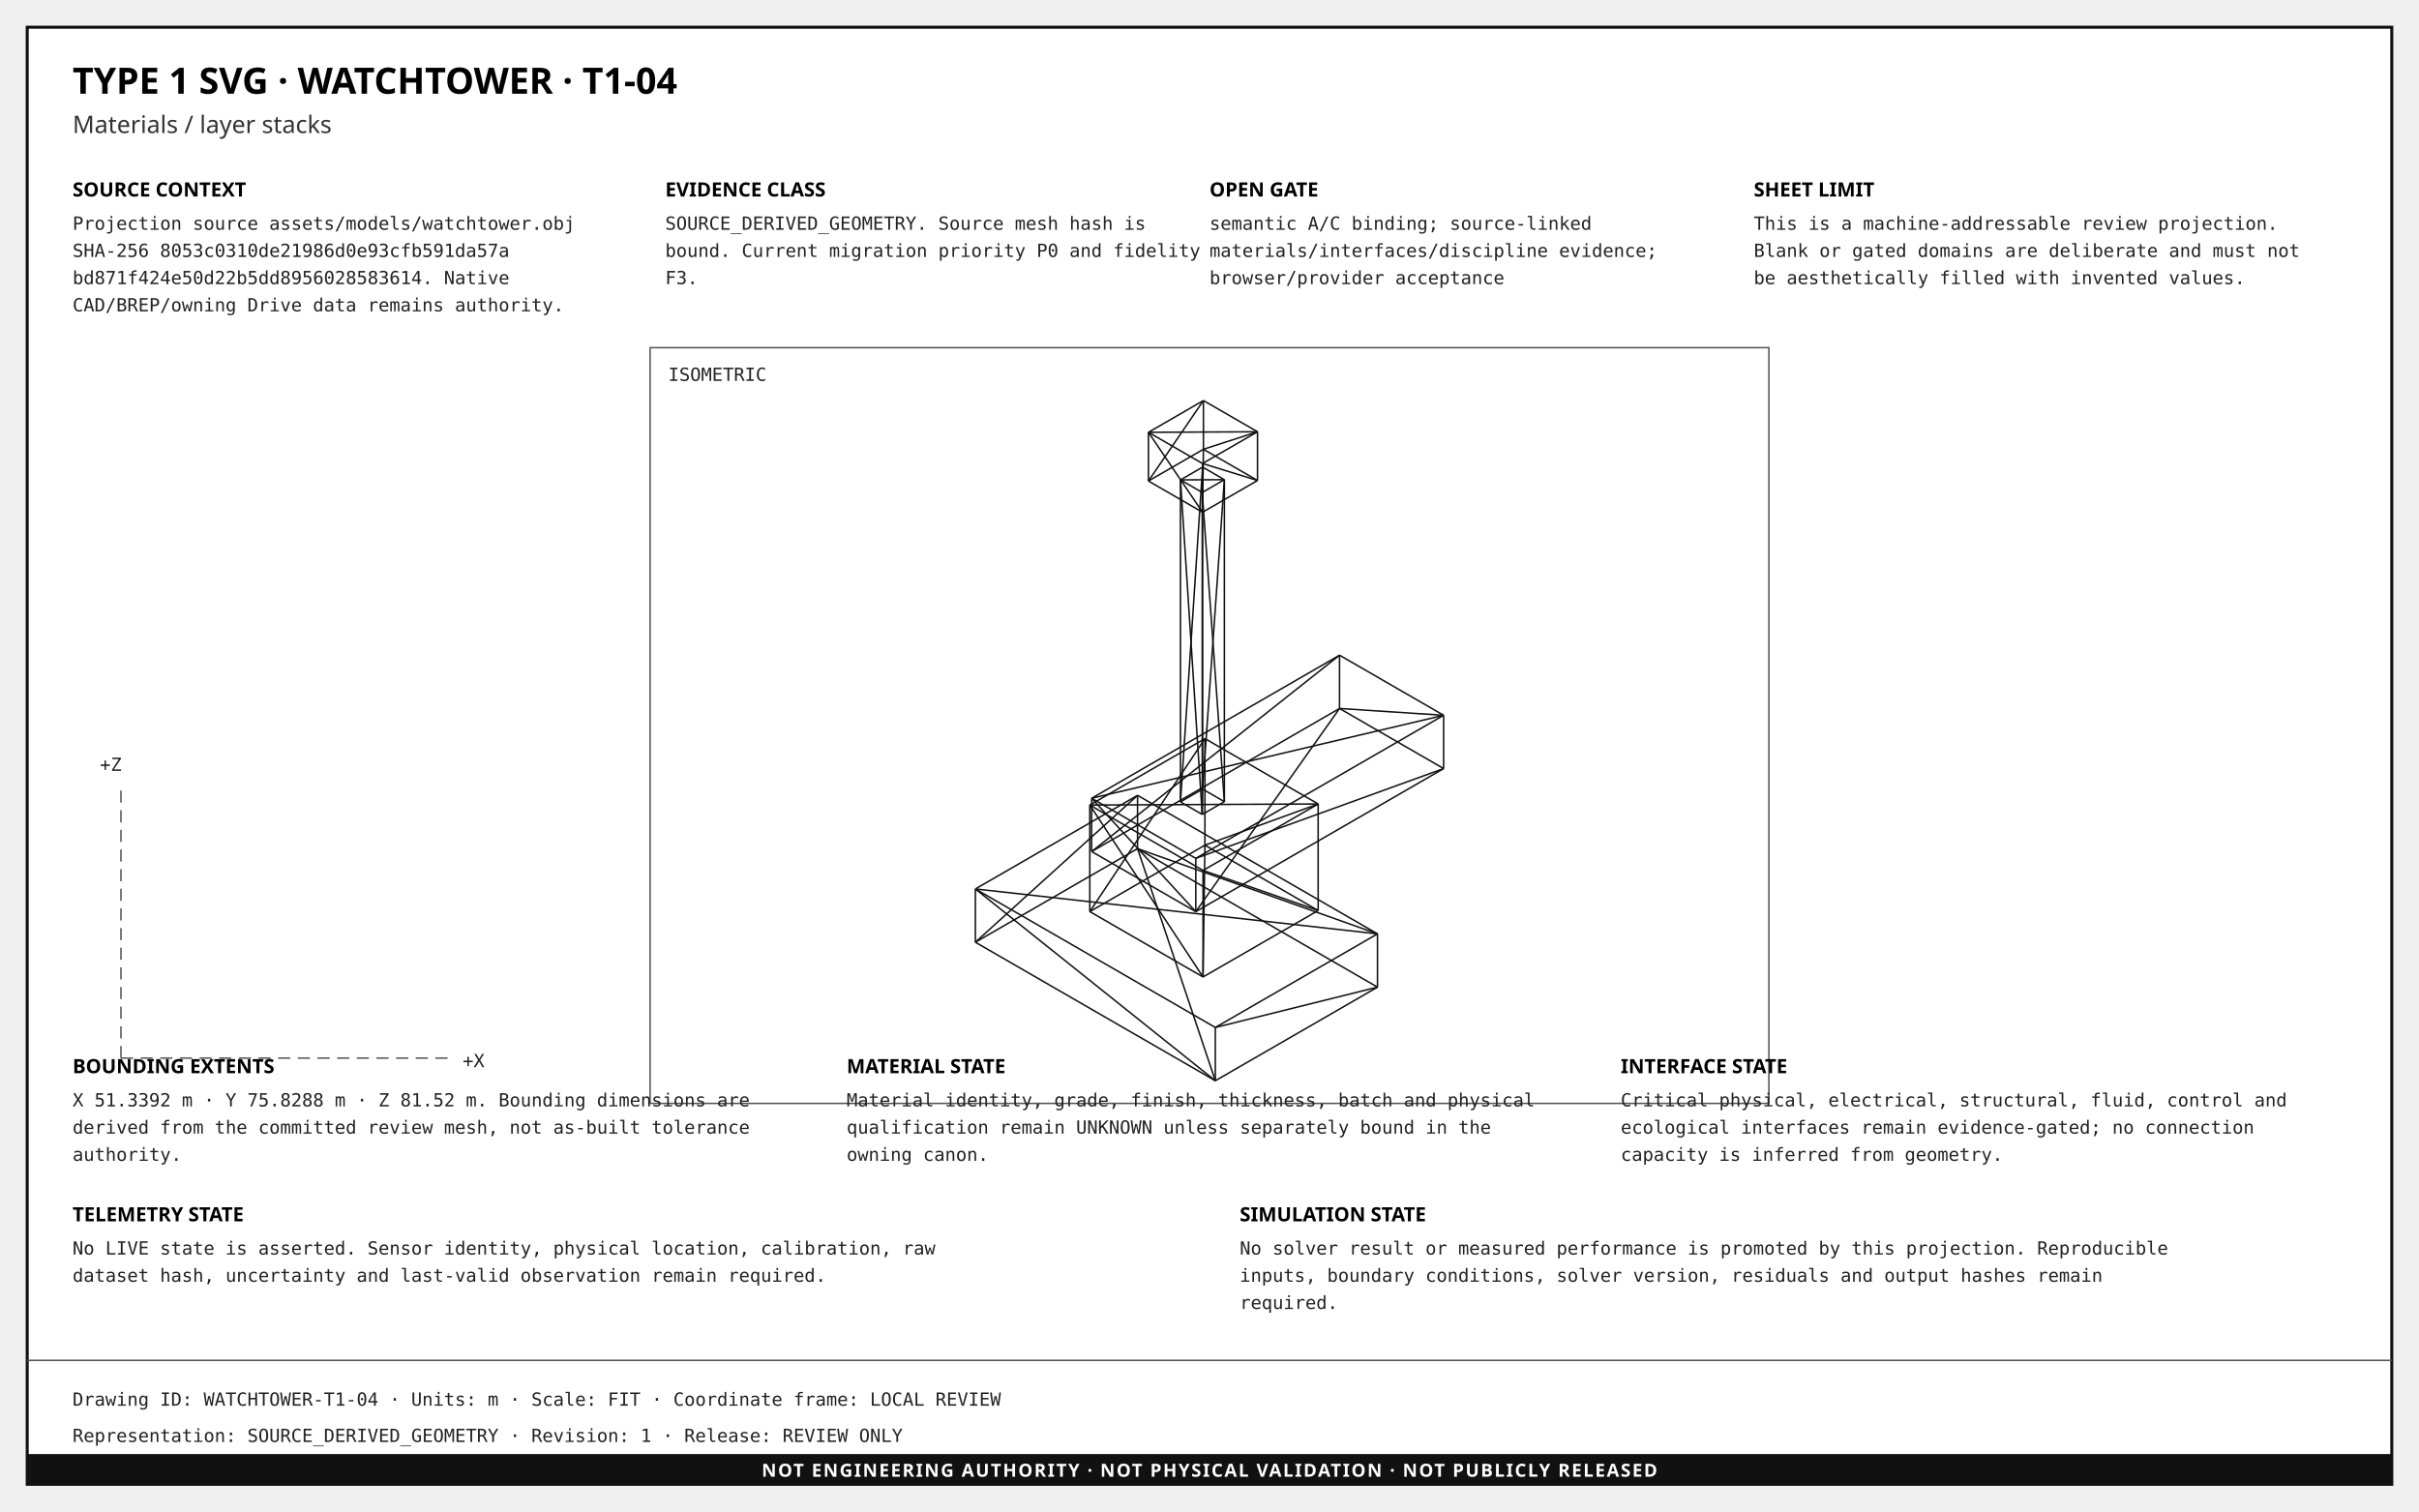
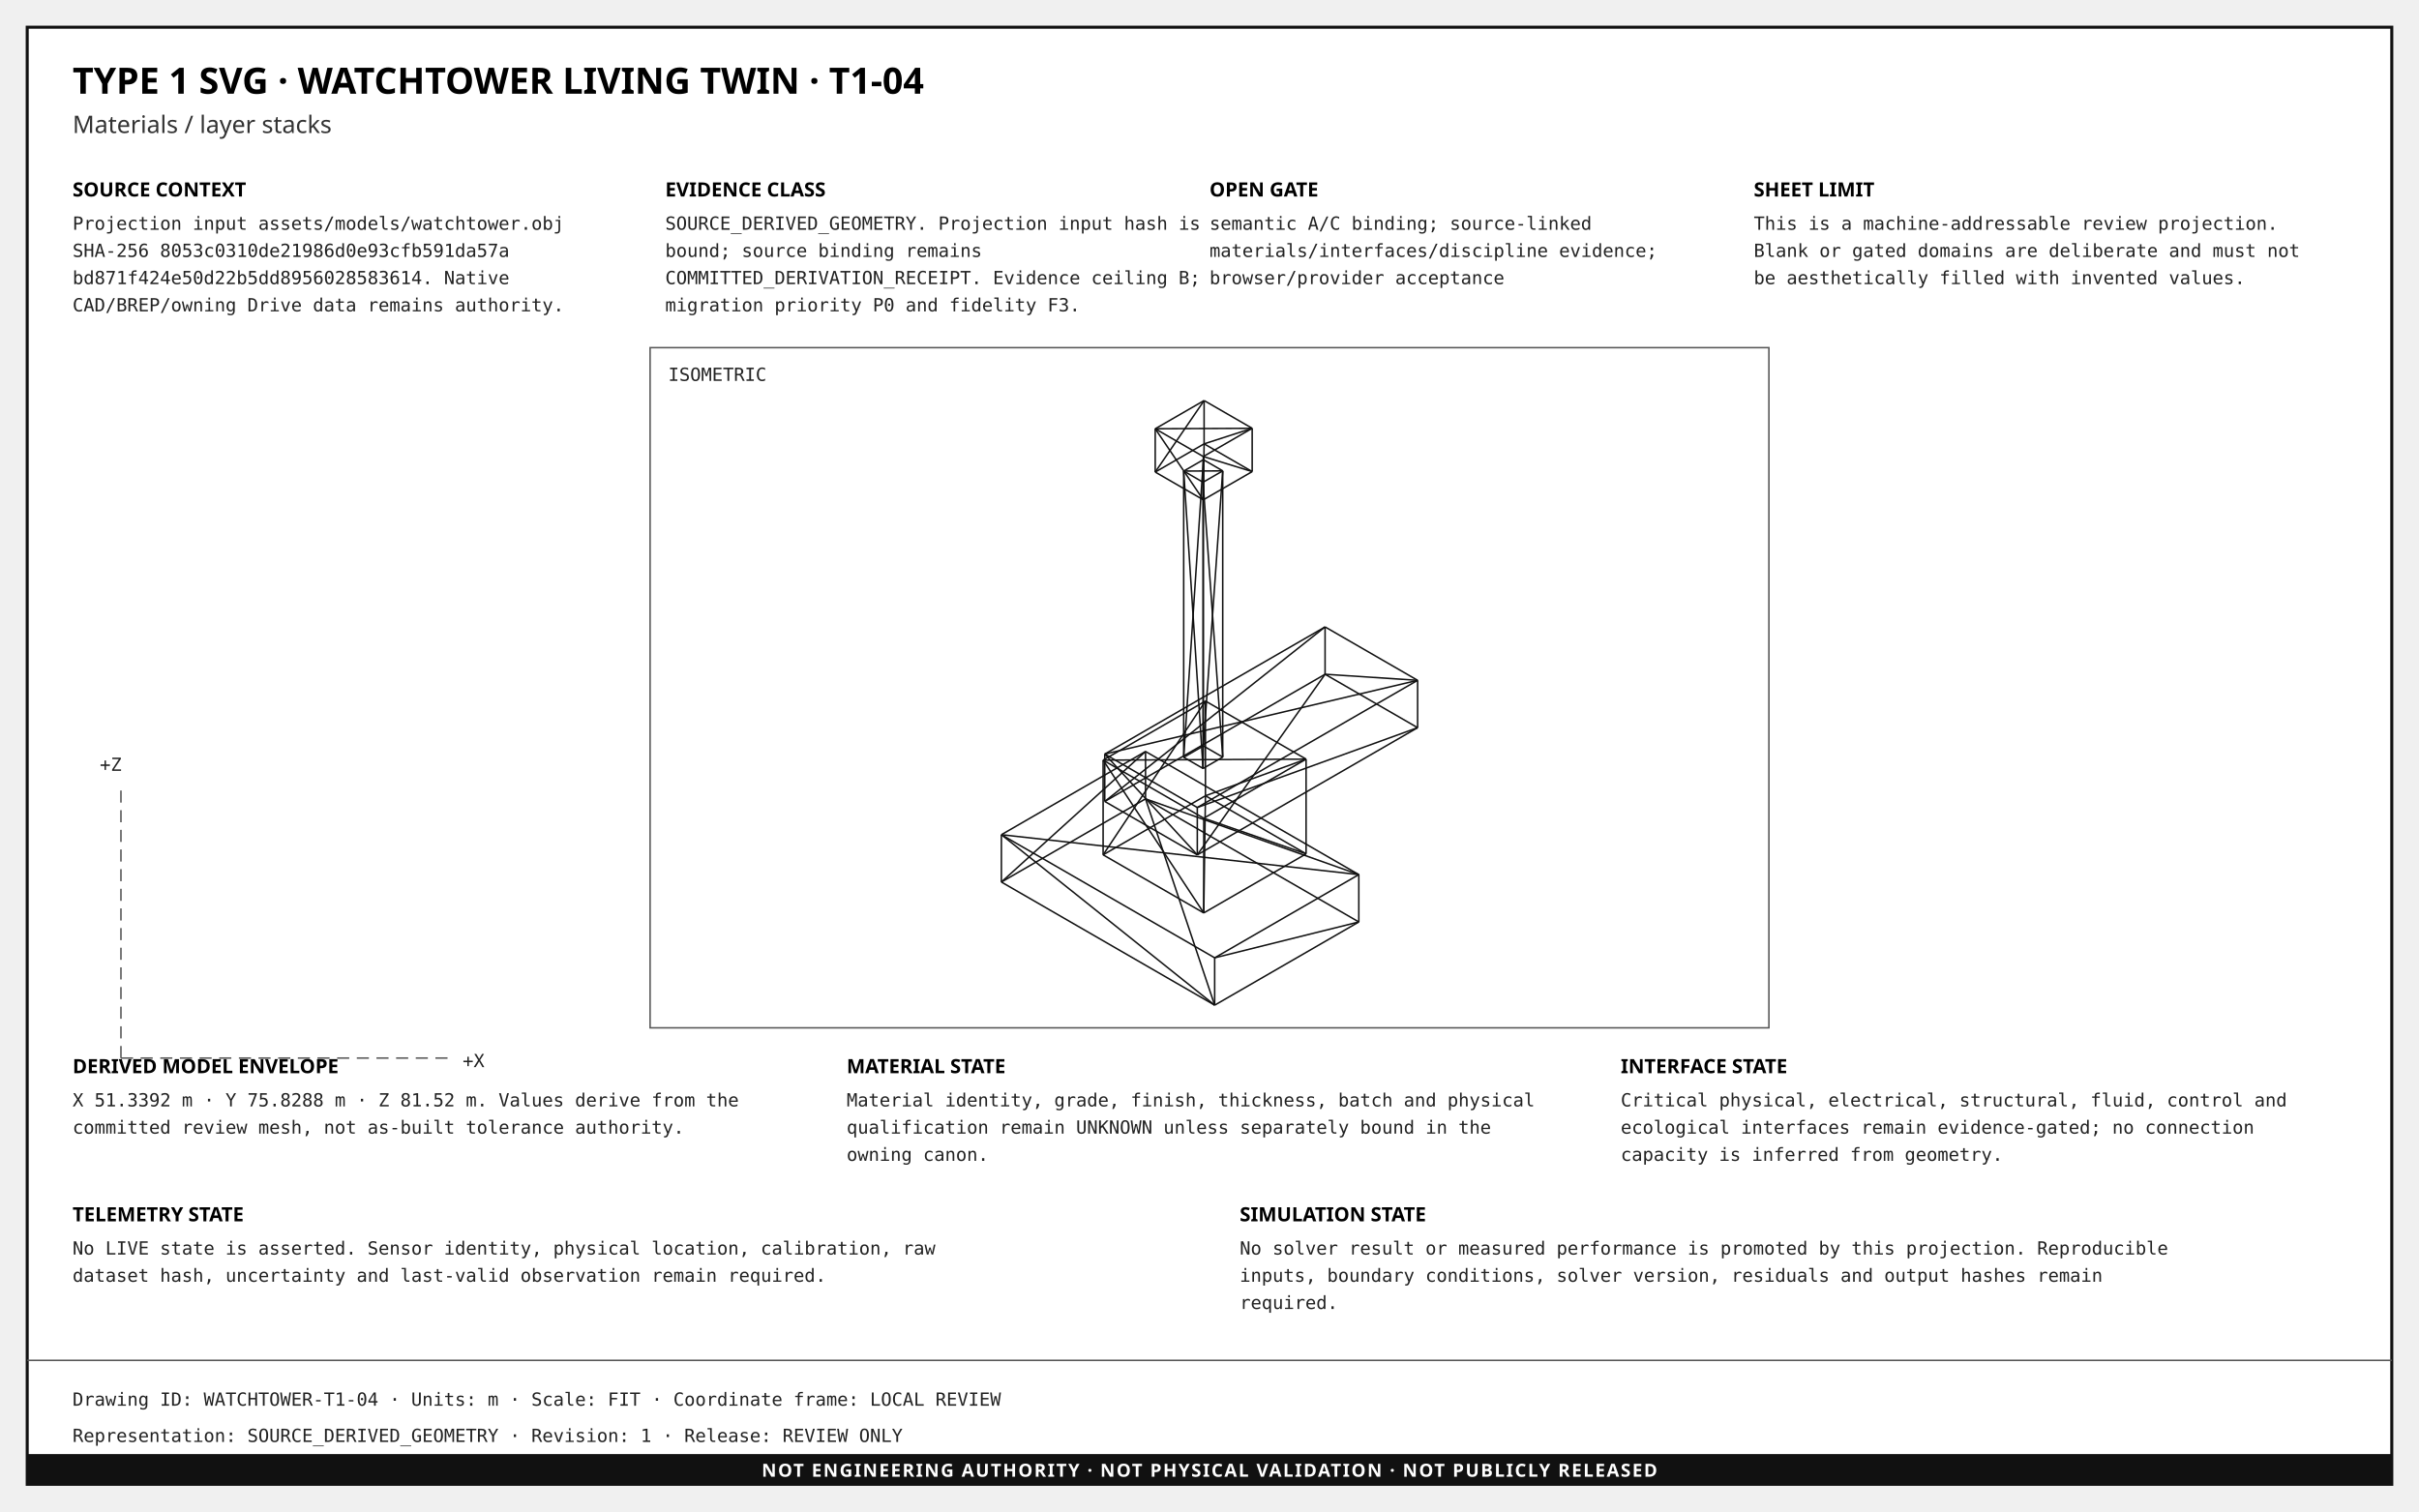
- <svg xmlns="http://www.w3.org/2000/svg" width="100%" height="auto" viewBox="0 0 1600 1000" preserveAspectRatio="xMidYMin meet" data-twin-id="watchtower" data-drawing-id="WATCHTOWER-T1-04" data-representation-class="SOURCE_DERIVED_GEOMETRY" data-release-state="REVIEW_ONLY_NOT_PUBLICLY_RELEASED">
-   <style>.sheet{fill:#fff;stroke:#111;stroke-width:2}.border,.viewbox{fill:none;stroke:#555;stroke-width:1}.geometry{stroke:#111;stroke-width:1;fill:none;vector-effect:non-scaling-stroke}.datum{stroke:#555;stroke-width:1;stroke-dasharray:8 5}.title{font:700 24px system-ui,sans-serif}.subtitle{font:16px system-ui,sans-serif;fill:#333}.section-title{font:700 13px system-ui,sans-serif}.body,.label{font:12px ui-monospace,monospace;fill:#222}.gate{fill:#111}.gate-text{font:700 12px system-ui,sans-serif;fill:#fff;letter-spacing:1px}</style>
+ <svg xmlns="http://www.w3.org/2000/svg" width="100%" height="auto" viewBox="0 0 1600 1000" preserveAspectRatio="xMidYMin meet" role="img" aria-labelledby="WATCHTOWER-T1-04-title WATCHTOWER-T1-04-desc" data-twin-id="watchtower" data-drawing-id="WATCHTOWER-T1-04" data-representation-class="SOURCE_DERIVED_GEOMETRY" data-package-kind="SOURCE_BOUNDED_REVIEW" data-evidence-ceiling="B" data-source-binding-state="COMMITTED_DERIVATION_RECEIPT" data-dimension-authority="DERIVED_MODEL_ENVELOPE_ONLY" data-type1-complete="false" data-release-eligible="false" data-release-state="REVIEW_ONLY_NOT_PUBLICLY_RELEASED">
+   <style>.sheet{fill:#fff;stroke:#111;stroke-width:2}.border,.viewbox{fill:none;stroke:#555;stroke-width:1}.geometry{stroke:#111;stroke-width:1;fill:none;vector-effect:non-scaling-stroke}.datum{stroke:#555;stroke-width:1;stroke-dasharray:8 5}.title{font:700 24px system-ui,sans-serif}.subtitle{font:16px system-ui,sans-serif;fill:#333}.section-title{font:700 13px system-ui,sans-serif}.body,.label{font:12px ui-monospace,monospace;fill:#222}.proxy-watermark{font:700 12px system-ui,sans-serif;fill:#111;letter-spacing:1.5px}.gate{fill:#111}.gate-text{font:700 12px system-ui,sans-serif;fill:#fff;letter-spacing:1px}</style>
  <g id="L00-SHEET" data-layer="L00-SHEET">
    <rect x="18" y="18" width="1564" height="964" class="sheet" />
-     <text x="48" y="62" class="title">TYPE 1 SVG · WATCHTOWER · T1-04</text>
+     <text x="48" y="62" class="title">TYPE 1 SVG · WATCHTOWER LIVING TWIN · T1-04</text>
    <text x="48" y="88" class="subtitle">Materials / layer stacks</text>
    <line x1="18" y1="900" x2="1582" y2="900" class="border" />
    <text x="48" y="930" class="body">Drawing ID: WATCHTOWER-T1-04 · Units: m · Scale: FIT · Coordinate frame: LOCAL REVIEW</text>
    <text x="48" y="954" class="body">Representation: SOURCE_DERIVED_GEOMETRY · Revision: 1 · Release: REVIEW ONLY</text>
  </g>
  <g id="L10-CONTEXT" data-layer="L10-CONTEXT">
    <text x="48" y="130" class="section-title">SOURCE CONTEXT</text>
-     <text x="48" y="152" class="body">Projection source assets/models/watchtower.obj</text>
+     <text x="48" y="152" class="body">Projection input assets/models/watchtower.obj</text>
    <text x="48" y="170" class="body">SHA-256 8053c0310de21986d0e93cfb591da57a</text>
    <text x="48" y="188" class="body">bd871f424e50d22b5dd8956028583614. Native</text>
    <text x="48" y="206" class="body">CAD/BREP/owning Drive data remains authority.</text>
  </g>
  <g id="L20-AUTH-GEOMETRY" data-layer="L20-AUTH-GEOMETRY">

</g>
  <g id="L21-DERIVED-GEOMETRY" data-layer="L21-DERIVED-GEOMETRY">
-     <rect x="430" y="230" width="740" height="500" class="viewbox" />
+     <rect x="430" y="230" width="740" height="450" class="viewbox" />
    <text x="442" y="252" class="label">ISOMETRIC</text>
-     <line id="WATCHTOWER-T1-04-ISOMETRIC-edge-0000" data-feature-id="EDGE-0000" x1="720.835" y1="603.114" x2="720.835" y2="532.620" class="geometry" />
-     <line id="WATCHTOWER-T1-04-ISOMETRIC-edge-0001" data-feature-id="EDGE-0001" x1="720.835" y1="603.114" x2="796.981" y2="559.151" class="geometry" />
-     <line id="WATCHTOWER-T1-04-ISOMETRIC-edge-0002" data-feature-id="EDGE-0002" x1="720.835" y1="603.114" x2="796.981" y2="488.657" class="geometry" />
-     <line id="WATCHTOWER-T1-04-ISOMETRIC-edge-0003" data-feature-id="EDGE-0003" x1="720.835" y1="532.620" x2="796.981" y2="488.657" class="geometry" />
-     <line id="WATCHTOWER-T1-04-ISOMETRIC-edge-0004" data-feature-id="EDGE-0004" x1="796.981" y1="559.151" x2="796.981" y2="488.657" class="geometry" />
-     <line id="WATCHTOWER-T1-04-ISOMETRIC-edge-0005" data-feature-id="EDGE-0005" x1="720.835" y1="603.114" x2="795.727" y2="646.353" class="geometry" />
-     <line id="WATCHTOWER-T1-04-ISOMETRIC-edge-0006" data-feature-id="EDGE-0006" x1="720.835" y1="532.620" x2="795.727" y2="646.353" class="geometry" />
-     <line id="WATCHTOWER-T1-04-ISOMETRIC-edge-0007" data-feature-id="EDGE-0007" x1="796.981" y1="559.151" x2="795.727" y2="646.353" class="geometry" />
-     <line id="WATCHTOWER-T1-04-ISOMETRIC-edge-0008" data-feature-id="EDGE-0008" x1="720.835" y1="532.620" x2="795.727" y2="575.859" class="geometry" />
-     <line id="WATCHTOWER-T1-04-ISOMETRIC-edge-0009" data-feature-id="EDGE-0009" x1="795.727" y1="646.353" x2="795.727" y2="575.859" class="geometry" />
-     <line id="WATCHTOWER-T1-04-ISOMETRIC-edge-0010" data-feature-id="EDGE-0010" x1="796.981" y1="559.151" x2="871.873" y2="602.390" class="geometry" />
-     <line id="WATCHTOWER-T1-04-ISOMETRIC-edge-0011" data-feature-id="EDGE-0011" x1="795.727" y1="646.353" x2="871.873" y2="602.390" class="geometry" />
-     <line id="WATCHTOWER-T1-04-ISOMETRIC-edge-0012" data-feature-id="EDGE-0012" x1="795.727" y1="575.859" x2="871.873" y2="602.390" class="geometry" />
-     <line id="WATCHTOWER-T1-04-ISOMETRIC-edge-0013" data-feature-id="EDGE-0013" x1="720.835" y1="532.620" x2="871.873" y2="531.896" class="geometry" />
-     <line id="WATCHTOWER-T1-04-ISOMETRIC-edge-0014" data-feature-id="EDGE-0014" x1="796.981" y1="559.151" x2="871.873" y2="531.896" class="geometry" />
-     <line id="WATCHTOWER-T1-04-ISOMETRIC-edge-0015" data-feature-id="EDGE-0015" x1="796.981" y1="488.657" x2="871.873" y2="531.896" class="geometry" />
-     <line id="WATCHTOWER-T1-04-ISOMETRIC-edge-0016" data-feature-id="EDGE-0016" x1="795.727" y1="575.859" x2="871.873" y2="531.896" class="geometry" />
-     <line id="WATCHTOWER-T1-04-ISOMETRIC-edge-0017" data-feature-id="EDGE-0017" x1="871.873" y1="602.390" x2="871.873" y2="531.896" class="geometry" />
-     <line id="WATCHTOWER-T1-04-ISOMETRIC-edge-0018" data-feature-id="EDGE-0018" x1="780.796" y1="530.515" x2="780.796" y2="317.484" class="geometry" />
-     <line id="WATCHTOWER-T1-04-ISOMETRIC-edge-0019" data-feature-id="EDGE-0019" x1="780.796" y1="530.515" x2="795.436" y2="522.063" class="geometry" />
-     <line id="WATCHTOWER-T1-04-ISOMETRIC-edge-0020" data-feature-id="EDGE-0020" x1="780.796" y1="530.515" x2="795.436" y2="309.032" class="geometry" />
-     <line id="WATCHTOWER-T1-04-ISOMETRIC-edge-0021" data-feature-id="EDGE-0021" x1="780.796" y1="317.484" x2="795.436" y2="309.032" class="geometry" />
-     <line id="WATCHTOWER-T1-04-ISOMETRIC-edge-0022" data-feature-id="EDGE-0022" x1="795.436" y1="522.063" x2="795.436" y2="309.032" class="geometry" />
-     <line id="WATCHTOWER-T1-04-ISOMETRIC-edge-0023" data-feature-id="EDGE-0023" x1="780.796" y1="530.515" x2="795.195" y2="538.828" class="geometry" />
-     <line id="WATCHTOWER-T1-04-ISOMETRIC-edge-0024" data-feature-id="EDGE-0024" x1="780.796" y1="317.484" x2="795.195" y2="538.828" class="geometry" />
-     <line id="WATCHTOWER-T1-04-ISOMETRIC-edge-0025" data-feature-id="EDGE-0025" x1="795.436" y1="522.063" x2="795.195" y2="538.828" class="geometry" />
-     <line id="WATCHTOWER-T1-04-ISOMETRIC-edge-0026" data-feature-id="EDGE-0026" x1="780.796" y1="317.484" x2="795.195" y2="325.797" class="geometry" />
-     <line id="WATCHTOWER-T1-04-ISOMETRIC-edge-0027" data-feature-id="EDGE-0027" x1="795.195" y1="538.828" x2="795.195" y2="325.797" class="geometry" />
-     <line id="WATCHTOWER-T1-04-ISOMETRIC-edge-0028" data-feature-id="EDGE-0028" x1="795.436" y1="522.063" x2="809.834" y2="530.376" class="geometry" />
-     <line id="WATCHTOWER-T1-04-ISOMETRIC-edge-0029" data-feature-id="EDGE-0029" x1="795.195" y1="538.828" x2="809.834" y2="530.376" class="geometry" />
-     <line id="WATCHTOWER-T1-04-ISOMETRIC-edge-0030" data-feature-id="EDGE-0030" x1="795.195" y1="325.797" x2="809.834" y2="530.376" class="geometry" />
-     <line id="WATCHTOWER-T1-04-ISOMETRIC-edge-0031" data-feature-id="EDGE-0031" x1="780.796" y1="317.484" x2="809.834" y2="317.344" class="geometry" />
-     <line id="WATCHTOWER-T1-04-ISOMETRIC-edge-0032" data-feature-id="EDGE-0032" x1="795.436" y1="522.063" x2="809.834" y2="317.344" class="geometry" />
-     <line id="WATCHTOWER-T1-04-ISOMETRIC-edge-0033" data-feature-id="EDGE-0033" x1="795.436" y1="309.032" x2="809.834" y2="317.344" class="geometry" />
-     <line id="WATCHTOWER-T1-04-ISOMETRIC-edge-0034" data-feature-id="EDGE-0034" x1="795.195" y1="325.797" x2="809.834" y2="317.344" class="geometry" />
-     <line id="WATCHTOWER-T1-04-ISOMETRIC-edge-0035" data-feature-id="EDGE-0035" x1="809.834" y1="530.376" x2="809.834" y2="317.344" class="geometry" />
-     <line id="WATCHTOWER-T1-04-ISOMETRIC-edge-0036" data-feature-id="EDGE-0036" x1="759.606" y1="318.227" x2="759.606" y2="286.002" class="geometry" />
-     <line id="WATCHTOWER-T1-04-ISOMETRIC-edge-0037" data-feature-id="EDGE-0037" x1="759.606" y1="318.227" x2="795.982" y2="297.226" class="geometry" />
-     <line id="WATCHTOWER-T1-04-ISOMETRIC-edge-0038" data-feature-id="EDGE-0038" x1="759.606" y1="318.227" x2="795.982" y2="265.000" class="geometry" />
-     <line id="WATCHTOWER-T1-04-ISOMETRIC-edge-0039" data-feature-id="EDGE-0039" x1="759.606" y1="286.002" x2="795.982" y2="265.000" class="geometry" />
-     <line id="WATCHTOWER-T1-04-ISOMETRIC-edge-0040" data-feature-id="EDGE-0040" x1="795.982" y1="297.226" x2="795.982" y2="265.000" class="geometry" />
-     <line id="WATCHTOWER-T1-04-ISOMETRIC-edge-0041" data-feature-id="EDGE-0041" x1="759.606" y1="318.227" x2="795.383" y2="338.883" class="geometry" />
-     <line id="WATCHTOWER-T1-04-ISOMETRIC-edge-0042" data-feature-id="EDGE-0042" x1="759.606" y1="286.002" x2="795.383" y2="338.883" class="geometry" />
-     <line id="WATCHTOWER-T1-04-ISOMETRIC-edge-0043" data-feature-id="EDGE-0043" x1="795.982" y1="297.226" x2="795.383" y2="338.883" class="geometry" />
-     <line id="WATCHTOWER-T1-04-ISOMETRIC-edge-0044" data-feature-id="EDGE-0044" x1="759.606" y1="286.002" x2="795.383" y2="306.657" class="geometry" />
-     <line id="WATCHTOWER-T1-04-ISOMETRIC-edge-0045" data-feature-id="EDGE-0045" x1="795.383" y1="338.883" x2="795.383" y2="306.657" class="geometry" />
-     <line id="WATCHTOWER-T1-04-ISOMETRIC-edge-0046" data-feature-id="EDGE-0046" x1="795.982" y1="297.226" x2="831.759" y2="317.882" class="geometry" />
-     <line id="WATCHTOWER-T1-04-ISOMETRIC-edge-0047" data-feature-id="EDGE-0047" x1="795.383" y1="338.883" x2="831.759" y2="317.882" class="geometry" />
-     <line id="WATCHTOWER-T1-04-ISOMETRIC-edge-0048" data-feature-id="EDGE-0048" x1="795.383" y1="306.657" x2="831.759" y2="317.882" class="geometry" />
-     <line id="WATCHTOWER-T1-04-ISOMETRIC-edge-0049" data-feature-id="EDGE-0049" x1="759.606" y1="286.002" x2="831.759" y2="285.656" class="geometry" />
-     <line id="WATCHTOWER-T1-04-ISOMETRIC-edge-0050" data-feature-id="EDGE-0050" x1="795.982" y1="297.226" x2="831.759" y2="285.656" class="geometry" />
-     <line id="WATCHTOWER-T1-04-ISOMETRIC-edge-0051" data-feature-id="EDGE-0051" x1="795.982" y1="265.000" x2="831.759" y2="285.656" class="geometry" />
-     <line id="WATCHTOWER-T1-04-ISOMETRIC-edge-0052" data-feature-id="EDGE-0052" x1="795.383" y1="306.657" x2="831.759" y2="285.656" class="geometry" />
-     <line id="WATCHTOWER-T1-04-ISOMETRIC-edge-0053" data-feature-id="EDGE-0053" x1="831.759" y1="317.882" x2="831.759" y2="285.656" class="geometry" />
-     <line id="WATCHTOWER-T1-04-ISOMETRIC-edge-0054" data-feature-id="EDGE-0054" x1="722.059" y1="563.370" x2="722.059" y2="528.123" class="geometry" />
-     <line id="WATCHTOWER-T1-04-ISOMETRIC-edge-0055" data-feature-id="EDGE-0055" x1="722.059" y1="563.370" x2="885.998" y2="468.720" class="geometry" />
-     <line id="WATCHTOWER-T1-04-ISOMETRIC-edge-0056" data-feature-id="EDGE-0056" x1="722.059" y1="563.370" x2="885.998" y2="433.473" class="geometry" />
-     <line id="WATCHTOWER-T1-04-ISOMETRIC-edge-0057" data-feature-id="EDGE-0057" x1="722.059" y1="528.123" x2="885.998" y2="433.473" class="geometry" />
-     <line id="WATCHTOWER-T1-04-ISOMETRIC-edge-0058" data-feature-id="EDGE-0058" x1="885.998" y1="468.720" x2="885.998" y2="433.473" class="geometry" />
-     <line id="WATCHTOWER-T1-04-ISOMETRIC-edge-0059" data-feature-id="EDGE-0059" x1="722.059" y1="563.370" x2="790.921" y2="603.127" class="geometry" />
-     <line id="WATCHTOWER-T1-04-ISOMETRIC-edge-0060" data-feature-id="EDGE-0060" x1="722.059" y1="528.123" x2="790.921" y2="603.127" class="geometry" />
-     <line id="WATCHTOWER-T1-04-ISOMETRIC-edge-0061" data-feature-id="EDGE-0061" x1="885.998" y1="468.720" x2="790.921" y2="603.127" class="geometry" />
-     <line id="WATCHTOWER-T1-04-ISOMETRIC-edge-0062" data-feature-id="EDGE-0062" x1="722.059" y1="528.123" x2="790.921" y2="567.880" class="geometry" />
-     <line id="WATCHTOWER-T1-04-ISOMETRIC-edge-0063" data-feature-id="EDGE-0063" x1="790.921" y1="603.127" x2="790.921" y2="567.880" class="geometry" />
-     <line id="WATCHTOWER-T1-04-ISOMETRIC-edge-0064" data-feature-id="EDGE-0064" x1="885.998" y1="468.720" x2="954.859" y2="508.477" class="geometry" />
-     <line id="WATCHTOWER-T1-04-ISOMETRIC-edge-0065" data-feature-id="EDGE-0065" x1="790.921" y1="603.127" x2="954.859" y2="508.477" class="geometry" />
-     <line id="WATCHTOWER-T1-04-ISOMETRIC-edge-0066" data-feature-id="EDGE-0066" x1="790.921" y1="567.880" x2="954.859" y2="508.477" class="geometry" />
-     <line id="WATCHTOWER-T1-04-ISOMETRIC-edge-0067" data-feature-id="EDGE-0067" x1="722.059" y1="528.123" x2="954.859" y2="473.230" class="geometry" />
-     <line id="WATCHTOWER-T1-04-ISOMETRIC-edge-0068" data-feature-id="EDGE-0068" x1="885.998" y1="468.720" x2="954.859" y2="473.230" class="geometry" />
-     <line id="WATCHTOWER-T1-04-ISOMETRIC-edge-0069" data-feature-id="EDGE-0069" x1="885.998" y1="433.473" x2="954.859" y2="473.230" class="geometry" />
-     <line id="WATCHTOWER-T1-04-ISOMETRIC-edge-0070" data-feature-id="EDGE-0070" x1="790.921" y1="567.880" x2="954.859" y2="473.230" class="geometry" />
-     <line id="WATCHTOWER-T1-04-ISOMETRIC-edge-0071" data-feature-id="EDGE-0071" x1="954.859" y1="508.477" x2="954.859" y2="473.230" class="geometry" />
-     <line id="WATCHTOWER-T1-04-ISOMETRIC-edge-0072" data-feature-id="EDGE-0072" x1="645.141" y1="623.369" x2="645.141" y2="588.121" class="geometry" />
-     <line id="WATCHTOWER-T1-04-ISOMETRIC-edge-0073" data-feature-id="EDGE-0073" x1="645.141" y1="623.369" x2="752.401" y2="561.442" class="geometry" />
-     <line id="WATCHTOWER-T1-04-ISOMETRIC-edge-0074" data-feature-id="EDGE-0074" x1="645.141" y1="623.369" x2="752.401" y2="526.195" class="geometry" />
-     <line id="WATCHTOWER-T1-04-ISOMETRIC-edge-0075" data-feature-id="EDGE-0075" x1="645.141" y1="588.121" x2="752.401" y2="526.195" class="geometry" />
-     <line id="WATCHTOWER-T1-04-ISOMETRIC-edge-0076" data-feature-id="EDGE-0076" x1="752.401" y1="561.442" x2="752.401" y2="526.195" class="geometry" />
-     <line id="WATCHTOWER-T1-04-ISOMETRIC-edge-0077" data-feature-id="EDGE-0077" x1="645.141" y1="623.369" x2="803.851" y2="715.000" class="geometry" />
-     <line id="WATCHTOWER-T1-04-ISOMETRIC-edge-0078" data-feature-id="EDGE-0078" x1="645.141" y1="588.121" x2="803.851" y2="715.000" class="geometry" />
-     <line id="WATCHTOWER-T1-04-ISOMETRIC-edge-0079" data-feature-id="EDGE-0079" x1="752.401" y1="561.442" x2="803.851" y2="715.000" class="geometry" />
-     <line id="WATCHTOWER-T1-04-ISOMETRIC-edge-0080" data-feature-id="EDGE-0080" x1="645.141" y1="588.121" x2="803.851" y2="679.753" class="geometry" />
-     <line id="WATCHTOWER-T1-04-ISOMETRIC-edge-0081" data-feature-id="EDGE-0081" x1="803.851" y1="715.000" x2="803.851" y2="679.753" class="geometry" />
-     <line id="WATCHTOWER-T1-04-ISOMETRIC-edge-0082" data-feature-id="EDGE-0082" x1="752.401" y1="561.442" x2="911.111" y2="653.073" class="geometry" />
-     <line id="WATCHTOWER-T1-04-ISOMETRIC-edge-0083" data-feature-id="EDGE-0083" x1="803.851" y1="715.000" x2="911.111" y2="653.073" class="geometry" />
-     <line id="WATCHTOWER-T1-04-ISOMETRIC-edge-0084" data-feature-id="EDGE-0084" x1="803.851" y1="679.753" x2="911.111" y2="653.073" class="geometry" />
-     <line id="WATCHTOWER-T1-04-ISOMETRIC-edge-0085" data-feature-id="EDGE-0085" x1="645.141" y1="588.121" x2="911.111" y2="617.826" class="geometry" />
-     <line id="WATCHTOWER-T1-04-ISOMETRIC-edge-0086" data-feature-id="EDGE-0086" x1="752.401" y1="561.442" x2="911.111" y2="617.826" class="geometry" />
-     <line id="WATCHTOWER-T1-04-ISOMETRIC-edge-0087" data-feature-id="EDGE-0087" x1="752.401" y1="526.195" x2="911.111" y2="617.826" class="geometry" />
-     <line id="WATCHTOWER-T1-04-ISOMETRIC-edge-0088" data-feature-id="EDGE-0088" x1="803.851" y1="679.753" x2="911.111" y2="617.826" class="geometry" />
-     <line id="WATCHTOWER-T1-04-ISOMETRIC-edge-0089" data-feature-id="EDGE-0089" x1="911.111" y1="653.073" x2="911.111" y2="617.826" class="geometry" />
+     <line id="WATCHTOWER-T1-04-ISOMETRIC-edge-0000" data-feature-id="EDGE-0000" x1="729.631" y1="565.546" x2="729.631" y2="502.885" class="geometry" />
+     <line id="WATCHTOWER-T1-04-ISOMETRIC-edge-0001" data-feature-id="EDGE-0001" x1="729.631" y1="565.546" x2="797.316" y2="526.468" class="geometry" />
+     <line id="WATCHTOWER-T1-04-ISOMETRIC-edge-0002" data-feature-id="EDGE-0002" x1="729.631" y1="565.546" x2="797.316" y2="463.806" class="geometry" />
+     <line id="WATCHTOWER-T1-04-ISOMETRIC-edge-0003" data-feature-id="EDGE-0003" x1="729.631" y1="502.885" x2="797.316" y2="463.806" class="geometry" />
+     <line id="WATCHTOWER-T1-04-ISOMETRIC-edge-0004" data-feature-id="EDGE-0004" x1="797.316" y1="526.468" x2="797.316" y2="463.806" class="geometry" />
+     <line id="WATCHTOWER-T1-04-ISOMETRIC-edge-0005" data-feature-id="EDGE-0005" x1="729.631" y1="565.546" x2="796.202" y2="603.981" class="geometry" />
+     <line id="WATCHTOWER-T1-04-ISOMETRIC-edge-0006" data-feature-id="EDGE-0006" x1="729.631" y1="502.885" x2="796.202" y2="603.981" class="geometry" />
+     <line id="WATCHTOWER-T1-04-ISOMETRIC-edge-0007" data-feature-id="EDGE-0007" x1="797.316" y1="526.468" x2="796.202" y2="603.981" class="geometry" />
+     <line id="WATCHTOWER-T1-04-ISOMETRIC-edge-0008" data-feature-id="EDGE-0008" x1="729.631" y1="502.885" x2="796.202" y2="541.319" class="geometry" />
+     <line id="WATCHTOWER-T1-04-ISOMETRIC-edge-0009" data-feature-id="EDGE-0009" x1="796.202" y1="603.981" x2="796.202" y2="541.319" class="geometry" />
+     <line id="WATCHTOWER-T1-04-ISOMETRIC-edge-0010" data-feature-id="EDGE-0010" x1="797.316" y1="526.468" x2="863.887" y2="564.903" class="geometry" />
+     <line id="WATCHTOWER-T1-04-ISOMETRIC-edge-0011" data-feature-id="EDGE-0011" x1="796.202" y1="603.981" x2="863.887" y2="564.903" class="geometry" />
+     <line id="WATCHTOWER-T1-04-ISOMETRIC-edge-0012" data-feature-id="EDGE-0012" x1="796.202" y1="541.319" x2="863.887" y2="564.903" class="geometry" />
+     <line id="WATCHTOWER-T1-04-ISOMETRIC-edge-0013" data-feature-id="EDGE-0013" x1="729.631" y1="502.885" x2="863.887" y2="502.241" class="geometry" />
+     <line id="WATCHTOWER-T1-04-ISOMETRIC-edge-0014" data-feature-id="EDGE-0014" x1="797.316" y1="526.468" x2="863.887" y2="502.241" class="geometry" />
+     <line id="WATCHTOWER-T1-04-ISOMETRIC-edge-0015" data-feature-id="EDGE-0015" x1="797.316" y1="463.806" x2="863.887" y2="502.241" class="geometry" />
+     <line id="WATCHTOWER-T1-04-ISOMETRIC-edge-0016" data-feature-id="EDGE-0016" x1="796.202" y1="541.319" x2="863.887" y2="502.241" class="geometry" />
+     <line id="WATCHTOWER-T1-04-ISOMETRIC-edge-0017" data-feature-id="EDGE-0017" x1="863.887" y1="564.903" x2="863.887" y2="502.241" class="geometry" />
+     <line id="WATCHTOWER-T1-04-ISOMETRIC-edge-0018" data-feature-id="EDGE-0018" x1="782.930" y1="501.014" x2="782.930" y2="311.652" class="geometry" />
+     <line id="WATCHTOWER-T1-04-ISOMETRIC-edge-0019" data-feature-id="EDGE-0019" x1="782.930" y1="501.014" x2="795.943" y2="493.501" class="geometry" />
+     <line id="WATCHTOWER-T1-04-ISOMETRIC-edge-0020" data-feature-id="EDGE-0020" x1="782.930" y1="501.014" x2="795.943" y2="304.139" class="geometry" />
+     <line id="WATCHTOWER-T1-04-ISOMETRIC-edge-0021" data-feature-id="EDGE-0021" x1="782.930" y1="311.652" x2="795.943" y2="304.139" class="geometry" />
+     <line id="WATCHTOWER-T1-04-ISOMETRIC-edge-0022" data-feature-id="EDGE-0022" x1="795.943" y1="493.501" x2="795.943" y2="304.139" class="geometry" />
+     <line id="WATCHTOWER-T1-04-ISOMETRIC-edge-0023" data-feature-id="EDGE-0023" x1="782.930" y1="501.014" x2="795.729" y2="508.403" class="geometry" />
+     <line id="WATCHTOWER-T1-04-ISOMETRIC-edge-0024" data-feature-id="EDGE-0024" x1="782.930" y1="311.652" x2="795.729" y2="508.403" class="geometry" />
+     <line id="WATCHTOWER-T1-04-ISOMETRIC-edge-0025" data-feature-id="EDGE-0025" x1="795.943" y1="493.501" x2="795.729" y2="508.403" class="geometry" />
+     <line id="WATCHTOWER-T1-04-ISOMETRIC-edge-0026" data-feature-id="EDGE-0026" x1="782.930" y1="311.652" x2="795.729" y2="319.041" class="geometry" />
+     <line id="WATCHTOWER-T1-04-ISOMETRIC-edge-0027" data-feature-id="EDGE-0027" x1="795.729" y1="508.403" x2="795.729" y2="319.041" class="geometry" />
+     <line id="WATCHTOWER-T1-04-ISOMETRIC-edge-0028" data-feature-id="EDGE-0028" x1="795.943" y1="493.501" x2="808.741" y2="500.890" class="geometry" />
+     <line id="WATCHTOWER-T1-04-ISOMETRIC-edge-0029" data-feature-id="EDGE-0029" x1="795.729" y1="508.403" x2="808.741" y2="500.890" class="geometry" />
+     <line id="WATCHTOWER-T1-04-ISOMETRIC-edge-0030" data-feature-id="EDGE-0030" x1="795.729" y1="319.041" x2="808.741" y2="500.890" class="geometry" />
+     <line id="WATCHTOWER-T1-04-ISOMETRIC-edge-0031" data-feature-id="EDGE-0031" x1="782.930" y1="311.652" x2="808.741" y2="311.528" class="geometry" />
+     <line id="WATCHTOWER-T1-04-ISOMETRIC-edge-0032" data-feature-id="EDGE-0032" x1="795.943" y1="493.501" x2="808.741" y2="311.528" class="geometry" />
+     <line id="WATCHTOWER-T1-04-ISOMETRIC-edge-0033" data-feature-id="EDGE-0033" x1="795.943" y1="304.139" x2="808.741" y2="311.528" class="geometry" />
+     <line id="WATCHTOWER-T1-04-ISOMETRIC-edge-0034" data-feature-id="EDGE-0034" x1="795.729" y1="319.041" x2="808.741" y2="311.528" class="geometry" />
+     <line id="WATCHTOWER-T1-04-ISOMETRIC-edge-0035" data-feature-id="EDGE-0035" x1="808.741" y1="500.890" x2="808.741" y2="311.528" class="geometry" />
+     <line id="WATCHTOWER-T1-04-ISOMETRIC-edge-0036" data-feature-id="EDGE-0036" x1="764.094" y1="312.313" x2="764.094" y2="283.668" class="geometry" />
+     <line id="WATCHTOWER-T1-04-ISOMETRIC-edge-0037" data-feature-id="EDGE-0037" x1="764.094" y1="312.313" x2="796.428" y2="293.645" class="geometry" />
+     <line id="WATCHTOWER-T1-04-ISOMETRIC-edge-0038" data-feature-id="EDGE-0038" x1="764.094" y1="312.313" x2="796.428" y2="265.000" class="geometry" />
+     <line id="WATCHTOWER-T1-04-ISOMETRIC-edge-0039" data-feature-id="EDGE-0039" x1="764.094" y1="283.668" x2="796.428" y2="265.000" class="geometry" />
+     <line id="WATCHTOWER-T1-04-ISOMETRIC-edge-0040" data-feature-id="EDGE-0040" x1="796.428" y1="293.645" x2="796.428" y2="265.000" class="geometry" />
+     <line id="WATCHTOWER-T1-04-ISOMETRIC-edge-0041" data-feature-id="EDGE-0041" x1="764.094" y1="312.313" x2="795.896" y2="330.674" class="geometry" />
+     <line id="WATCHTOWER-T1-04-ISOMETRIC-edge-0042" data-feature-id="EDGE-0042" x1="764.094" y1="283.668" x2="795.896" y2="330.674" class="geometry" />
+     <line id="WATCHTOWER-T1-04-ISOMETRIC-edge-0043" data-feature-id="EDGE-0043" x1="796.428" y1="293.645" x2="795.896" y2="330.674" class="geometry" />
+     <line id="WATCHTOWER-T1-04-ISOMETRIC-edge-0044" data-feature-id="EDGE-0044" x1="764.094" y1="283.668" x2="795.896" y2="302.029" class="geometry" />
+     <line id="WATCHTOWER-T1-04-ISOMETRIC-edge-0045" data-feature-id="EDGE-0045" x1="795.896" y1="330.674" x2="795.896" y2="302.029" class="geometry" />
+     <line id="WATCHTOWER-T1-04-ISOMETRIC-edge-0046" data-feature-id="EDGE-0046" x1="796.428" y1="293.645" x2="828.230" y2="312.006" class="geometry" />
+     <line id="WATCHTOWER-T1-04-ISOMETRIC-edge-0047" data-feature-id="EDGE-0047" x1="795.896" y1="330.674" x2="828.230" y2="312.006" class="geometry" />
+     <line id="WATCHTOWER-T1-04-ISOMETRIC-edge-0048" data-feature-id="EDGE-0048" x1="795.896" y1="302.029" x2="828.230" y2="312.006" class="geometry" />
+     <line id="WATCHTOWER-T1-04-ISOMETRIC-edge-0049" data-feature-id="EDGE-0049" x1="764.094" y1="283.668" x2="828.230" y2="283.361" class="geometry" />
+     <line id="WATCHTOWER-T1-04-ISOMETRIC-edge-0050" data-feature-id="EDGE-0050" x1="796.428" y1="293.645" x2="828.230" y2="283.361" class="geometry" />
+     <line id="WATCHTOWER-T1-04-ISOMETRIC-edge-0051" data-feature-id="EDGE-0051" x1="796.428" y1="265.000" x2="828.230" y2="283.361" class="geometry" />
+     <line id="WATCHTOWER-T1-04-ISOMETRIC-edge-0052" data-feature-id="EDGE-0052" x1="795.896" y1="302.029" x2="828.230" y2="283.361" class="geometry" />
+     <line id="WATCHTOWER-T1-04-ISOMETRIC-edge-0053" data-feature-id="EDGE-0053" x1="828.230" y1="312.006" x2="828.230" y2="283.361" class="geometry" />
+     <line id="WATCHTOWER-T1-04-ISOMETRIC-edge-0054" data-feature-id="EDGE-0054" x1="730.719" y1="530.218" x2="730.719" y2="498.887" class="geometry" />
+     <line id="WATCHTOWER-T1-04-ISOMETRIC-edge-0055" data-feature-id="EDGE-0055" x1="730.719" y1="530.218" x2="876.443" y2="446.084" class="geometry" />
+     <line id="WATCHTOWER-T1-04-ISOMETRIC-edge-0056" data-feature-id="EDGE-0056" x1="730.719" y1="530.218" x2="876.443" y2="414.754" class="geometry" />
+     <line id="WATCHTOWER-T1-04-ISOMETRIC-edge-0057" data-feature-id="EDGE-0057" x1="730.719" y1="498.887" x2="876.443" y2="414.754" class="geometry" />
+     <line id="WATCHTOWER-T1-04-ISOMETRIC-edge-0058" data-feature-id="EDGE-0058" x1="876.443" y1="446.084" x2="876.443" y2="414.754" class="geometry" />
+     <line id="WATCHTOWER-T1-04-ISOMETRIC-edge-0059" data-feature-id="EDGE-0059" x1="730.719" y1="530.218" x2="791.930" y2="565.557" class="geometry" />
+     <line id="WATCHTOWER-T1-04-ISOMETRIC-edge-0060" data-feature-id="EDGE-0060" x1="730.719" y1="498.887" x2="791.930" y2="565.557" class="geometry" />
+     <line id="WATCHTOWER-T1-04-ISOMETRIC-edge-0061" data-feature-id="EDGE-0061" x1="876.443" y1="446.084" x2="791.930" y2="565.557" class="geometry" />
+     <line id="WATCHTOWER-T1-04-ISOMETRIC-edge-0062" data-feature-id="EDGE-0062" x1="730.719" y1="498.887" x2="791.930" y2="534.227" class="geometry" />
+     <line id="WATCHTOWER-T1-04-ISOMETRIC-edge-0063" data-feature-id="EDGE-0063" x1="791.930" y1="565.557" x2="791.930" y2="534.227" class="geometry" />
+     <line id="WATCHTOWER-T1-04-ISOMETRIC-edge-0064" data-feature-id="EDGE-0064" x1="876.443" y1="446.084" x2="937.653" y2="481.424" class="geometry" />
+     <line id="WATCHTOWER-T1-04-ISOMETRIC-edge-0065" data-feature-id="EDGE-0065" x1="791.930" y1="565.557" x2="937.653" y2="481.424" class="geometry" />
+     <line id="WATCHTOWER-T1-04-ISOMETRIC-edge-0066" data-feature-id="EDGE-0066" x1="791.930" y1="534.227" x2="937.653" y2="481.424" class="geometry" />
+     <line id="WATCHTOWER-T1-04-ISOMETRIC-edge-0067" data-feature-id="EDGE-0067" x1="730.719" y1="498.887" x2="937.653" y2="450.093" class="geometry" />
+     <line id="WATCHTOWER-T1-04-ISOMETRIC-edge-0068" data-feature-id="EDGE-0068" x1="876.443" y1="446.084" x2="937.653" y2="450.093" class="geometry" />
+     <line id="WATCHTOWER-T1-04-ISOMETRIC-edge-0069" data-feature-id="EDGE-0069" x1="876.443" y1="414.754" x2="937.653" y2="450.093" class="geometry" />
+     <line id="WATCHTOWER-T1-04-ISOMETRIC-edge-0070" data-feature-id="EDGE-0070" x1="791.930" y1="534.227" x2="937.653" y2="450.093" class="geometry" />
+     <line id="WATCHTOWER-T1-04-ISOMETRIC-edge-0071" data-feature-id="EDGE-0071" x1="937.653" y1="481.424" x2="937.653" y2="450.093" class="geometry" />
+     <line id="WATCHTOWER-T1-04-ISOMETRIC-edge-0072" data-feature-id="EDGE-0072" x1="662.347" y1="583.550" x2="662.347" y2="552.219" class="geometry" />
+     <line id="WATCHTOWER-T1-04-ISOMETRIC-edge-0073" data-feature-id="EDGE-0073" x1="662.347" y1="583.550" x2="757.690" y2="528.504" class="geometry" />
+     <line id="WATCHTOWER-T1-04-ISOMETRIC-edge-0074" data-feature-id="EDGE-0074" x1="662.347" y1="583.550" x2="757.690" y2="497.173" class="geometry" />
+     <line id="WATCHTOWER-T1-04-ISOMETRIC-edge-0075" data-feature-id="EDGE-0075" x1="662.347" y1="552.219" x2="757.690" y2="497.173" class="geometry" />
+     <line id="WATCHTOWER-T1-04-ISOMETRIC-edge-0076" data-feature-id="EDGE-0076" x1="757.690" y1="528.504" x2="757.690" y2="497.173" class="geometry" />
+     <line id="WATCHTOWER-T1-04-ISOMETRIC-edge-0077" data-feature-id="EDGE-0077" x1="662.347" y1="583.550" x2="803.423" y2="665.000" class="geometry" />
+     <line id="WATCHTOWER-T1-04-ISOMETRIC-edge-0078" data-feature-id="EDGE-0078" x1="662.347" y1="552.219" x2="803.423" y2="665.000" class="geometry" />
+     <line id="WATCHTOWER-T1-04-ISOMETRIC-edge-0079" data-feature-id="EDGE-0079" x1="757.690" y1="528.504" x2="803.423" y2="665.000" class="geometry" />
+     <line id="WATCHTOWER-T1-04-ISOMETRIC-edge-0080" data-feature-id="EDGE-0080" x1="662.347" y1="552.219" x2="803.423" y2="633.669" class="geometry" />
+     <line id="WATCHTOWER-T1-04-ISOMETRIC-edge-0081" data-feature-id="EDGE-0081" x1="803.423" y1="665.000" x2="803.423" y2="633.669" class="geometry" />
+     <line id="WATCHTOWER-T1-04-ISOMETRIC-edge-0082" data-feature-id="EDGE-0082" x1="757.690" y1="528.504" x2="898.766" y2="609.954" class="geometry" />
+     <line id="WATCHTOWER-T1-04-ISOMETRIC-edge-0083" data-feature-id="EDGE-0083" x1="803.423" y1="665.000" x2="898.766" y2="609.954" class="geometry" />
+     <line id="WATCHTOWER-T1-04-ISOMETRIC-edge-0084" data-feature-id="EDGE-0084" x1="803.423" y1="633.669" x2="898.766" y2="609.954" class="geometry" />
+     <line id="WATCHTOWER-T1-04-ISOMETRIC-edge-0085" data-feature-id="EDGE-0085" x1="662.347" y1="552.219" x2="898.766" y2="578.623" class="geometry" />
+     <line id="WATCHTOWER-T1-04-ISOMETRIC-edge-0086" data-feature-id="EDGE-0086" x1="757.690" y1="528.504" x2="898.766" y2="578.623" class="geometry" />
+     <line id="WATCHTOWER-T1-04-ISOMETRIC-edge-0087" data-feature-id="EDGE-0087" x1="757.690" y1="497.173" x2="898.766" y2="578.623" class="geometry" />
+     <line id="WATCHTOWER-T1-04-ISOMETRIC-edge-0088" data-feature-id="EDGE-0088" x1="803.423" y1="633.669" x2="898.766" y2="578.623" class="geometry" />
+     <line id="WATCHTOWER-T1-04-ISOMETRIC-edge-0089" data-feature-id="EDGE-0089" x1="898.766" y1="609.954" x2="898.766" y2="578.623" class="geometry" />
  </g>
  <g id="L22-PROVISIONAL-GEOMETRY" data-layer="L22-PROVISIONAL-GEOMETRY">

</g>
  <g id="L30-HIDDEN" data-layer="L30-HIDDEN">

</g>
  <g id="L31-CENTRE-DATUM" data-layer="L31-CENTRE-DATUM">
    <line id="DATUM-X" x1="80" y1="700" x2="300" y2="700" class="datum" />
    <line id="DATUM-Z" x1="80" y1="700" x2="80" y2="520" class="datum" />
    <text x="306" y="706" class="label">+X</text>
    <text x="66" y="510" class="label">+Z</text>
  </g>
  <g id="L40-SECTIONS" data-layer="L40-SECTIONS">

</g>
  <g id="L50-DIMENSIONS" data-layer="L50-DIMENSIONS">
-     <text x="48" y="710" class="section-title">BOUNDING EXTENTS</text>
-     <text x="48" y="732" class="body">X 51.3392 m · Y 75.8288 m · Z 81.52 m. Bounding dimensions are</text>
-     <text x="48" y="750" class="body">derived from the committed review mesh, not as-built tolerance</text>
-     <text x="48" y="768" class="body">authority.</text>
+     <text x="48" y="710" class="section-title">DERIVED MODEL ENVELOPE</text>
+     <text x="48" y="732" class="body">X 51.3392 m · Y 75.8288 m · Z 81.52 m. Values derive from the</text>
+     <text x="48" y="750" class="body">committed review mesh, not as-built tolerance authority.</text>
  </g>
  <g id="L60-MATERIALS" data-layer="L60-MATERIALS">
    <text x="560" y="710" class="section-title">MATERIAL STATE</text>
    <text x="560" y="732" class="body">Material identity, grade, finish, thickness, batch and physical</text>
    <text x="560" y="750" class="body">qualification remain UNKNOWN unless separately bound in the</text>
    <text x="560" y="768" class="body">owning canon.</text>
  </g>
  <g id="L70-INTERFACES" data-layer="L70-INTERFACES">
    <text x="1072" y="710" class="section-title">INTERFACE STATE</text>
    <text x="1072" y="732" class="body">Critical physical, electrical, structural, fluid, control and</text>
    <text x="1072" y="750" class="body">ecological interfaces remain evidence-gated; no connection</text>
    <text x="1072" y="768" class="body">capacity is inferred from geometry.</text>
  </g>
  <g id="L75-SENSORS" data-layer="L75-SENSORS">
    <text x="48" y="808" class="section-title">TELEMETRY STATE</text>
    <text x="48" y="830" class="body">No LIVE state is asserted. Sensor identity, physical location, calibration, raw</text>
    <text x="48" y="848" class="body">dataset hash, uncertainty and last-valid observation remain required.</text>
  </g>
  <g id="L80-SIMULATION" data-layer="L80-SIMULATION">
    <text x="820" y="808" class="section-title">SIMULATION STATE</text>
    <text x="820" y="830" class="body">No solver result or measured performance is promoted by this projection. Reproducible</text>
    <text x="820" y="848" class="body">inputs, boundary conditions, solver version, residuals and output hashes remain</text>
    <text x="820" y="866" class="body">required.</text>
  </g>
  <g id="L90-EVIDENCE" data-layer="L90-EVIDENCE">
    <text x="440" y="130" class="section-title">EVIDENCE CLASS</text>
-     <text x="440" y="152" class="body">SOURCE_DERIVED_GEOMETRY. Source mesh hash is</text>
-     <text x="440" y="170" class="body">bound. Current migration priority P0 and fidelity</text>
-     <text x="440" y="188" class="body">F3.</text>
+     <text x="440" y="152" class="body">SOURCE_DERIVED_GEOMETRY. Projection input hash is</text>
+     <text x="440" y="170" class="body">bound; source binding remains</text>
+     <text x="440" y="188" class="body">COMMITTED_DERIVATION_RECEIPT. Evidence ceiling B;</text>
+     <text x="440" y="206" class="body">migration priority P0 and fidelity F3.</text>
  </g>
  <g id="L91-UNKNOWNS" data-layer="L91-UNKNOWNS">
    <text x="800" y="130" class="section-title">OPEN GATE</text>
    <text x="800" y="152" class="body">semantic A/C binding; source-linked</text>
    <text x="800" y="170" class="body">materials/interfaces/discipline evidence;</text>
    <text x="800" y="188" class="body">browser/provider acceptance</text>
  </g>
  <g id="L95-ANNOTATIONS" data-layer="L95-ANNOTATIONS">
    <text x="1160" y="130" class="section-title">SHEET LIMIT</text>
    <text x="1160" y="152" class="body">This is a machine-addressable review projection.</text>
    <text x="1160" y="170" class="body">Blank or gated domains are deliberate and must not</text>
    <text x="1160" y="188" class="body">be aesthetically filled with invented values.</text>
  </g>
  <g id="L99-CLAIM-GATE" data-layer="L99-CLAIM-GATE">
    <rect x="18" y="962" width="1564" height="20" class="gate" />
    <text x="800" y="977" text-anchor="middle" class="gate-text">NOT ENGINEERING AUTHORITY · NOT PHYSICAL VALIDATION · NOT PUBLICLY RELEASED</text>
  </g>
</svg>
